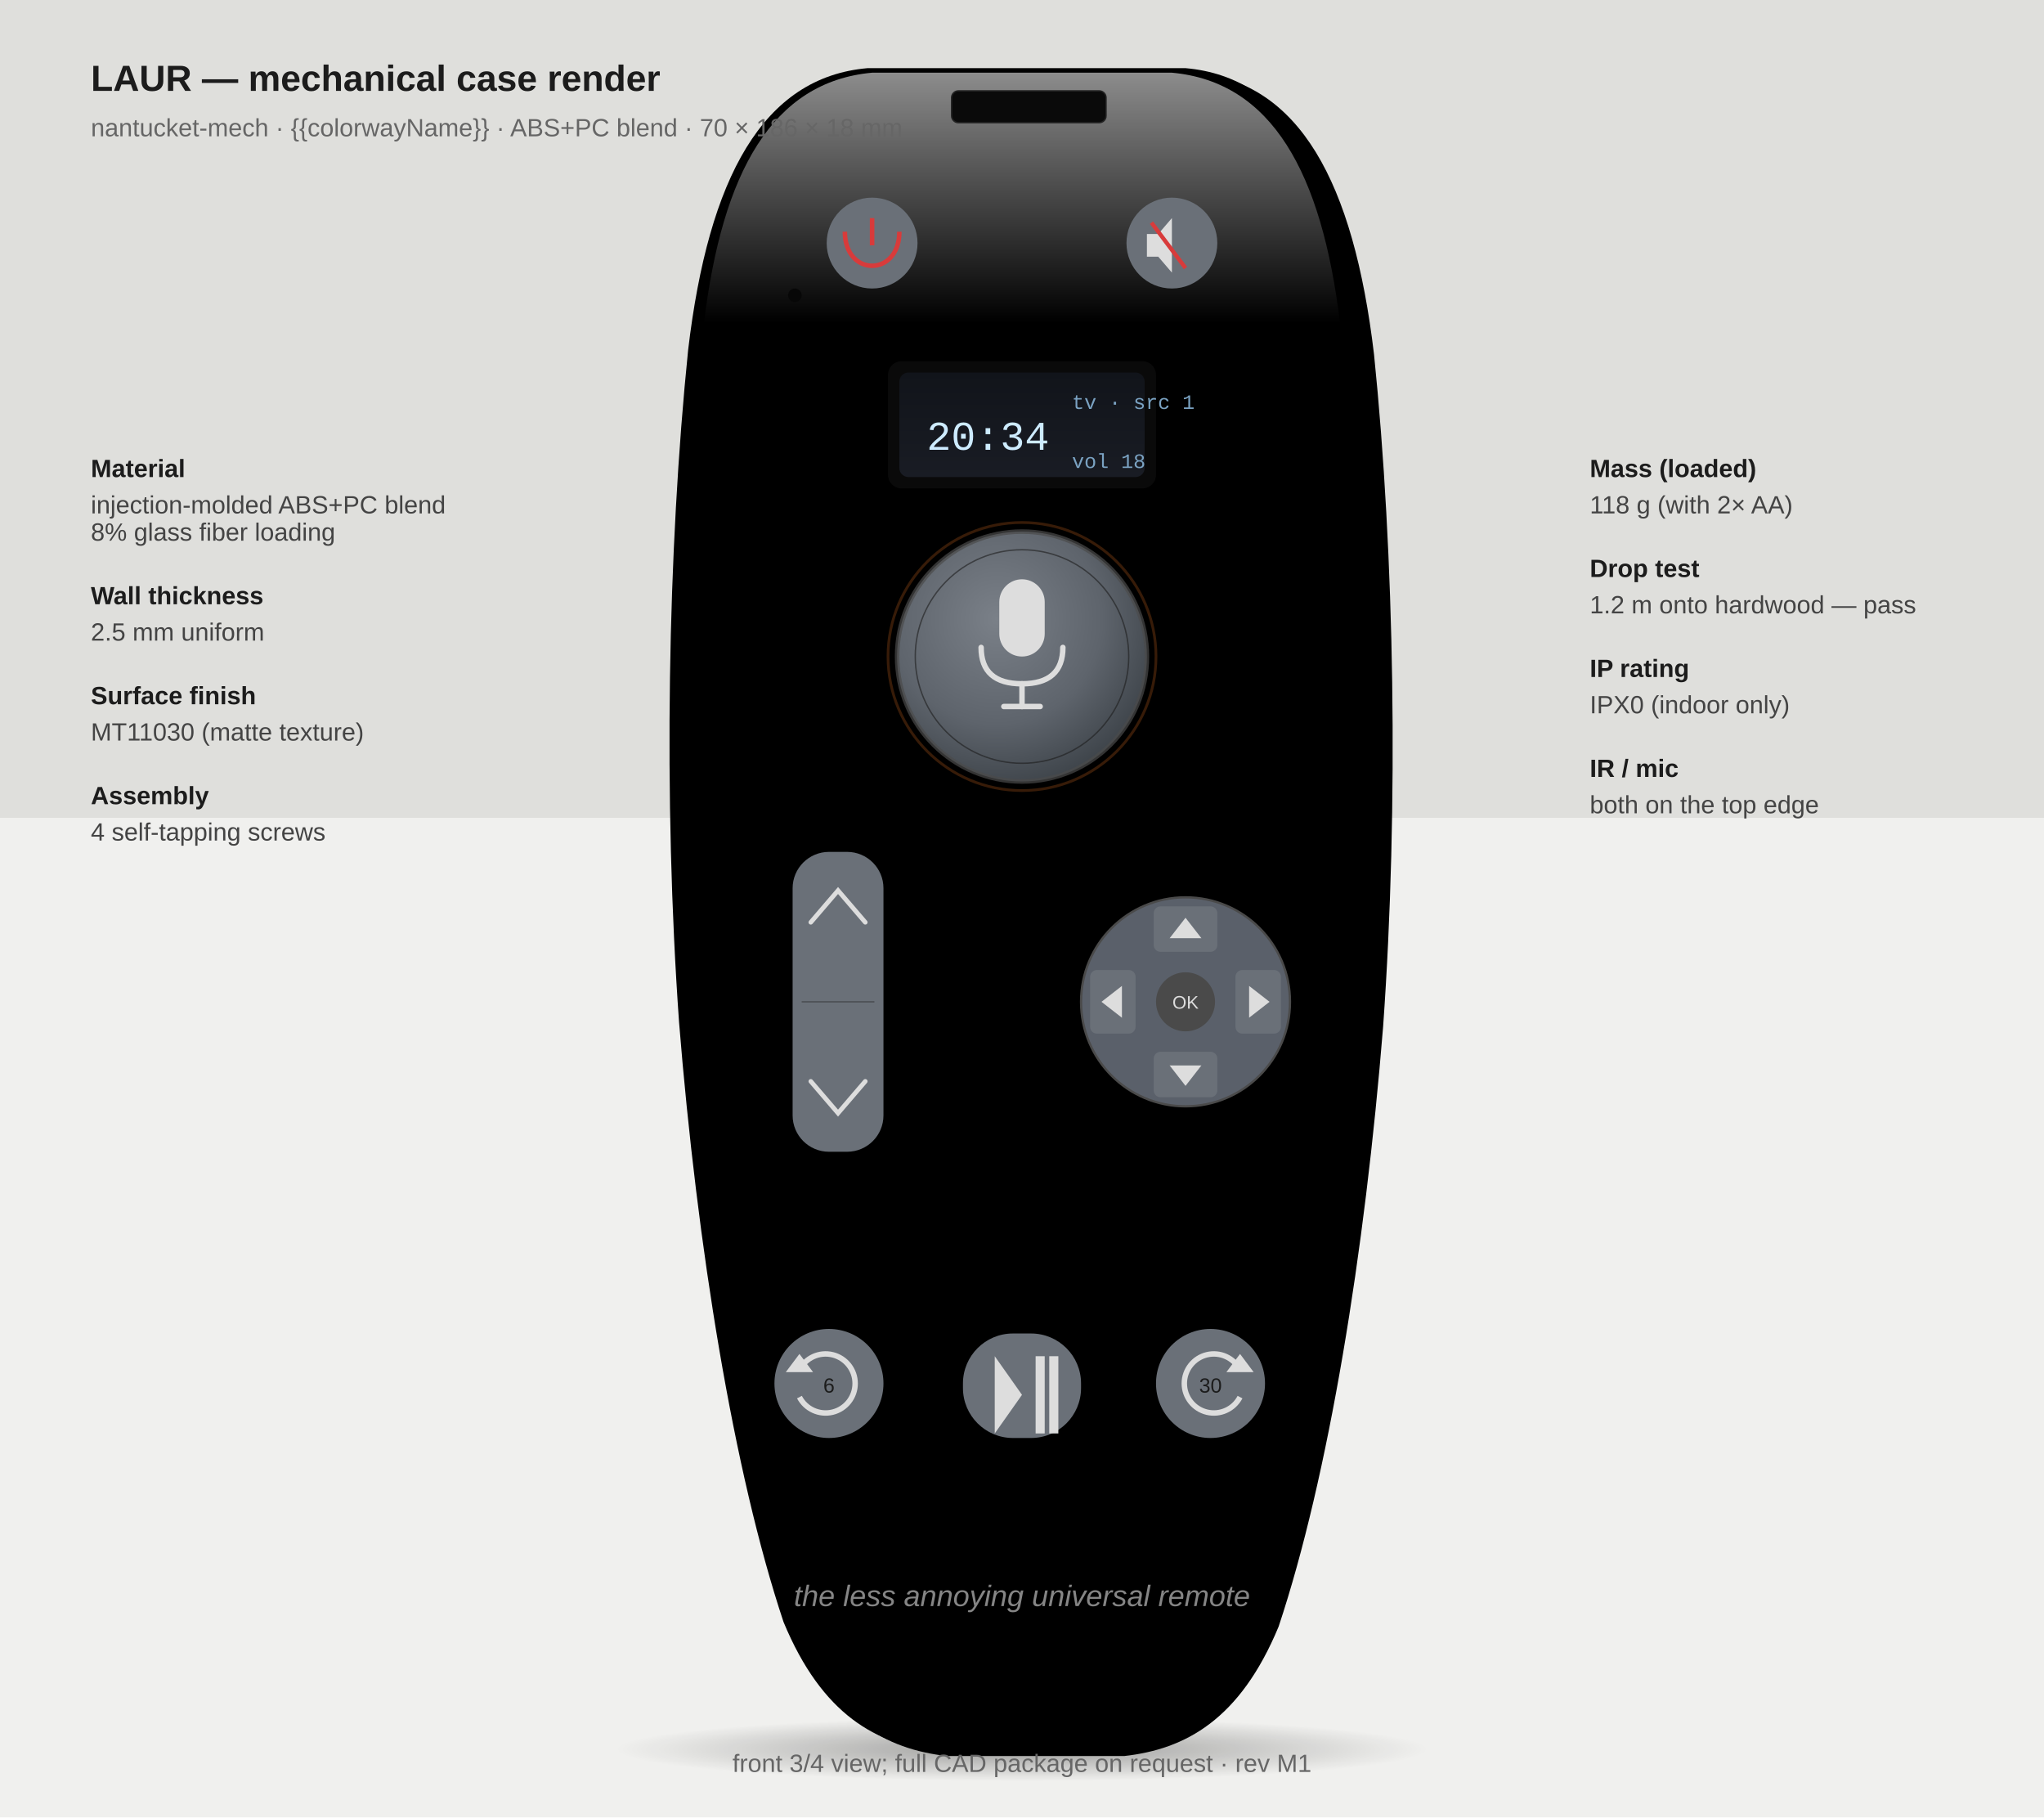
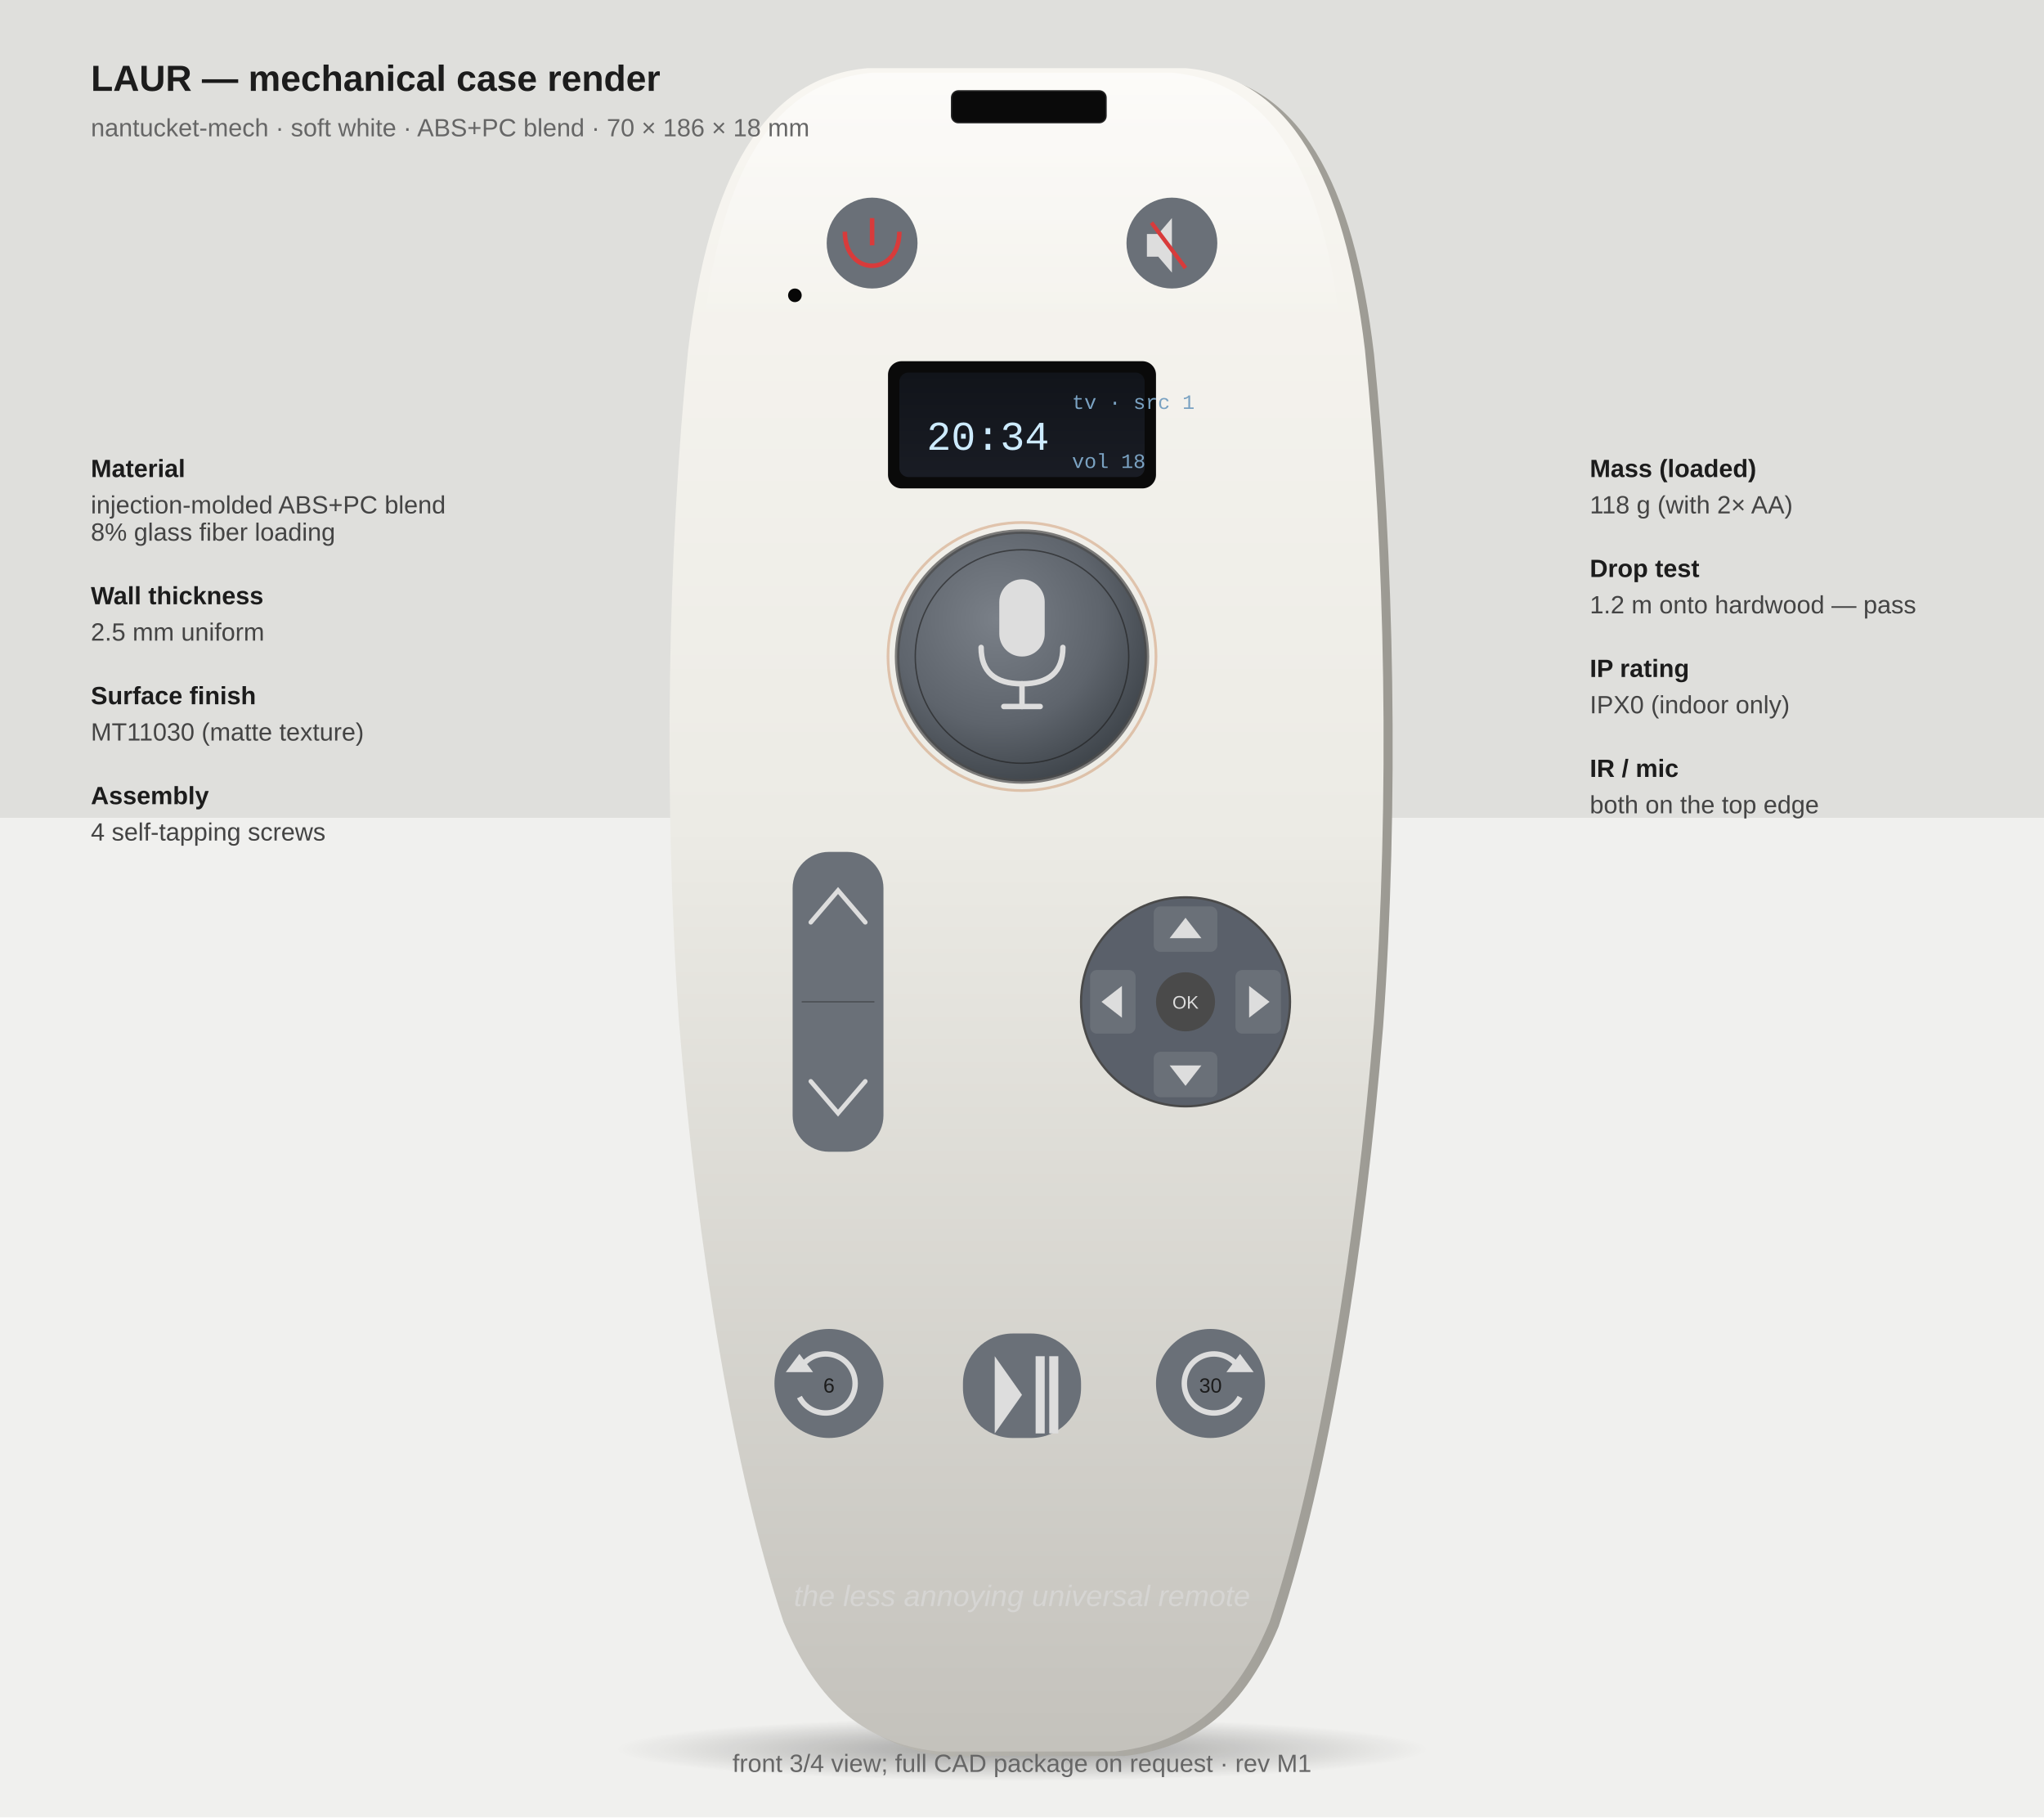
<svg xmlns="http://www.w3.org/2000/svg" viewBox="0 0 900 800" font-family="Arial, sans-serif" font-size="12">
  <defs>
    <linearGradient id="body-grad" x1="0" y1="0" x2="0" y2="1">
-       <stop offset="0%" stop-color="{{caseColorHighlight}}" />
-       <stop offset="45%" stop-color="{{caseColorMain}}" />
-       <stop offset="100%" stop-color="{{caseColorShadow}}" />
+       <stop offset="0%" stop-color="#f8f6f1" />
+       <stop offset="45%" stop-color="#ecebe5" />
+       <stop offset="100%" stop-color="#c4c2bc" />
    </linearGradient>
    <linearGradient id="side-grad" x1="0" y1="0" x2="1" y2="0">
-       <stop offset="0%" stop-color="{{caseColorShadow}}" />
-       <stop offset="100%" stop-color="{{caseColorDeepShadow}}" />
+       <stop offset="0%" stop-color="#c4c2bc" />
+       <stop offset="100%" stop-color="#9c9a93" />
    </linearGradient>
    <linearGradient id="screen-grad" x1="0" y1="0" x2="0" y2="1">
      <stop offset="0%" stop-color="#11141a" />
      <stop offset="100%" stop-color="#191c24" />
    </linearGradient>
    <radialGradient id="voice-grad" cx="0.4" cy="0.35" r="0.7">
      <stop offset="0%" stop-color="#7a8088" />
      <stop offset="60%" stop-color="#5e646c" />
      <stop offset="100%" stop-color="#3c4248" />
    </radialGradient>
    <radialGradient id="floor-shadow" cx="0.5" cy="0.5" r="0.5">
      <stop offset="0%" stop-color="#000" stop-opacity="0.35" />
      <stop offset="100%" stop-color="#000" stop-opacity="0" />
    </radialGradient>
    <linearGradient id="hl" x1="0" y1="0" x2="0" y2="1">
      <stop offset="0%" stop-color="#ffffff" stop-opacity="0.55" />
      <stop offset="100%" stop-color="#ffffff" stop-opacity="0" />
    </linearGradient>
  </defs>
  <rect width="900" height="800" fill="#f0f0ee" />
  <rect width="900" height="360" fill="#dfdfdc" />
  <ellipse cx="450" cy="770" rx="180" ry="14" fill="url(#floor-shadow)" />
  <g transform="translate(290 32)">
    <path d="M 96 0              C 50 4, 26 48, 17 124              C 8 212, 6 322, 13 420              C 21 519, 37 618, 59 684              C 76 725, 100 738, 127 741              L 205 741              C 232 738, 256 725, 273 684              C 295 618, 311 519, 319 420              C 326 322, 324 212, 315 124              C 306 48, 282 4, 236 0              L 96 0 Z" fill="url(#side-grad)" />
    <path d="M 92 -2              C 46 2, 22 46, 13 122              C 4 210, 2 320, 9 418              C 17 517, 33 616, 55 682              C 72 723, 96 736, 123 739              L 201 739              C 228 736, 252 723, 269 682              C 291 616, 307 517, 315 418              C 322 320, 320 210, 311 122              C 302 46, 278 2, 232 -2              L 92 -2 Z" fill="url(#body-grad)" />
    <path d="M 94 0              C 50 4, 28 44, 20 110              L 300 110              C 292 44, 270 4, 226 0              L 94 0 Z" fill="url(#hl)" />
    <rect x="129" y="8" width="68" height="14" rx="3" fill="#0a0a0a" />
    <rect x="129" y="8" width="68" height="14" rx="3" fill="none" stroke="#222" stroke-width="0.6" />
    <circle cx="60" cy="98" r="3" fill="#070707" />
    <circle cx="94" cy="75" r="20" fill="#6a7078" />
    <path d="M 94 64 L 94 76 M 82 70 C 82 90, 106 90, 106 70" stroke="#d83b3b" stroke-width="2" fill="none" />
    <circle cx="226" cy="75" r="20" fill="#6a7078" />
    <path d="M 215 71 L 220 71 L 226 64 L 226 88 L 220 81 L 215 81 Z" fill="#dddddd" />
    <line x1="217" y1="66" x2="232" y2="86" stroke="#d83b3b" stroke-width="1.8" />
    <rect x="101" y="127" width="118" height="56" rx="6" fill="#0a0a0a" />
    <rect x="106" y="132" width="108" height="46" rx="4" fill="url(#screen-grad)" />
    <text x="118" y="166" font-family="'Courier New', monospace" fill="#cdebff" font-size="18">20:34</text>
    <text x="182" y="148" font-family="'Courier New', monospace" fill="#7aa2c2" font-size="9">tv · src 1</text>
    <text x="182" y="174" font-family="'Courier New', monospace" fill="#7aa2c2" font-size="9">vol 18</text>
    <circle cx="160" cy="257" r="55" fill="url(#voice-grad)" />
    <circle cx="160" cy="257" r="55" fill="none" stroke="#4a4a4a" stroke-width="2" opacity="0.7" />
    <circle cx="160" cy="257" r="47" fill="none" stroke="#1c1c1c" stroke-width="0.6" opacity="0.6" />
    <g transform="translate(160 245)">
      <rect x="-10" y="-22" width="20" height="34" rx="10" fill="#dddddd" />
      <path d="M -18 8 Q -18 24 0 24 Q 18 24 18 8" fill="none" stroke="#dddddd" stroke-width="2.4" stroke-linecap="round" />
      <line x1="0" y1="24" x2="0" y2="34" stroke="#dddddd" stroke-width="2.4" stroke-linecap="round" />
      <line x1="-8" y1="34" x2="8" y2="34" stroke="#dddddd" stroke-width="2.4" stroke-linecap="round" />
    </g>
    <circle cx="160" cy="257" r="59" fill="none" stroke="#b85c1a" stroke-width="1.2" opacity="0.3" />
    <rect x="59" y="343" width="40" height="132" rx="16" fill="#6a7078" />
    <path d="M 67 374 L 79 360 L 91 374" stroke="#dddddd" stroke-width="2" fill="none" stroke-linecap="round" />
    <path d="M 67 444 L 79 458 L 91 444" stroke="#dddddd" stroke-width="2" fill="none" stroke-linecap="round" />
    <line x1="63" y1="409" x2="95" y2="409" stroke="#1c1c1c" stroke-width="0.6" opacity="0.4" />
    <g transform="translate(232 409)">
      <circle cx="0" cy="0" r="46" fill="#5a606a" />
      <circle cx="0" cy="0" r="46" fill="none" stroke="#4a4a4a" stroke-width="1" />
      <rect x="-14" y="-42" width="28" height="20" rx="3" fill="#6a7078" />
      <polygon points="-7,-28 7,-28 0,-37" fill="#dddddd" />
      <rect x="-14" y="22" width="28" height="20" rx="3" fill="#6a7078" />
      <polygon points="-7,28 7,28 0,37" fill="#dddddd" />
      <rect x="-42" y="-14" width="20" height="28" rx="3" fill="#6a7078" />
      <polygon points="-28,-7 -28,7 -37,0" fill="#dddddd" />
      <rect x="22" y="-14" width="20" height="28" rx="3" fill="#6a7078" />
      <polygon points="28,-7 28,7 37,0" fill="#dddddd" />
      <circle cx="0" cy="0" r="13" fill="#4a4a4a" />
      <text x="0" y="3" text-anchor="middle" font-size="8" fill="#dddddd">OK</text>
    </g>
    <circle cx="75" cy="577" r="24" fill="#6a7078" />
    <path d="M 62 571 A 13 13 0 1 1 62 583" stroke="#dddddd" stroke-width="2.4" fill="none" />
    <polygon points="62,564 68,572 56,572" fill="#dddddd" />
    <text x="75" y="581" text-anchor="middle" fill="#1c1c1c" font-size="9">6</text>
    <rect x="134" y="555" width="52" height="46" rx="22" fill="#6a7078" />
    <polygon points="148,565 148,599 160,582" fill="#dddddd" />
    <rect x="166" y="565" width="4" height="34" fill="#dddddd" />
    <rect x="172" y="565" width="4" height="34" fill="#dddddd" />
    <circle cx="243" cy="577" r="24" fill="#6a7078" />
    <path d="M 256 571 A 13 13 0 1 0 256 583" stroke="#dddddd" stroke-width="2.4" fill="none" />
    <polygon points="256,564 262,572 250,572" fill="#dddddd" />
    <text x="243" y="581" text-anchor="middle" fill="#1c1c1c" font-size="9">30</text>
    <text x="160" y="675" text-anchor="middle" font-style="italic" font-size="13" fill="#dddddd" opacity="0.6">
      the less annoying universal remote
    </text>
  </g>
  <text x="40" y="40" font-size="16" font-weight="bold" fill="#1c1c1c">LAUR — mechanical case render</text>
-   <text x="40" y="60" font-size="11" fill="#666">nantucket-mech · {{colorwayName}} · ABS+PC blend · 70 × 186 × 18 mm</text>
+   <text x="40" y="60" font-size="11" fill="#666">nantucket-mech · soft white · ABS+PC blend · 70 × 186 × 18 mm</text>
  <g transform="translate(40 210)" font-size="11" fill="#1c1c1c">
    <text font-weight="bold">Material</text>
    <text y="16" fill="#444">injection-molded ABS+PC blend</text>
    <text y="28" fill="#444">8% glass fiber loading</text>
    <text y="56" font-weight="bold">Wall thickness</text>
    <text y="72" fill="#444">2.5 mm uniform</text>
    <text y="100" font-weight="bold">Surface finish</text>
    <text y="116" fill="#444">MT11030 (matte texture)</text>
    <text y="144" font-weight="bold">Assembly</text>
    <text y="160" fill="#444">4 self-tapping screws</text>
  </g>
  <g transform="translate(700 210)" font-size="11" fill="#1c1c1c">
    <text font-weight="bold">Mass (loaded)</text>
    <text y="16" fill="#444">118 g (with 2× AA)</text>
    <text y="44" font-weight="bold">Drop test</text>
    <text y="60" fill="#444">1.2 m onto hardwood — pass</text>
    <text y="88" font-weight="bold">IP rating</text>
    <text y="104" fill="#444">IPX0 (indoor only)</text>
    <text y="132" font-weight="bold">IR / mic</text>
    <text y="148" fill="#444">both on the top edge</text>
  </g>
  <text x="450" y="780" text-anchor="middle" font-size="11" fill="#666">
    front 3/4 view; full CAD package on request · rev M1
  </text>
</svg>
